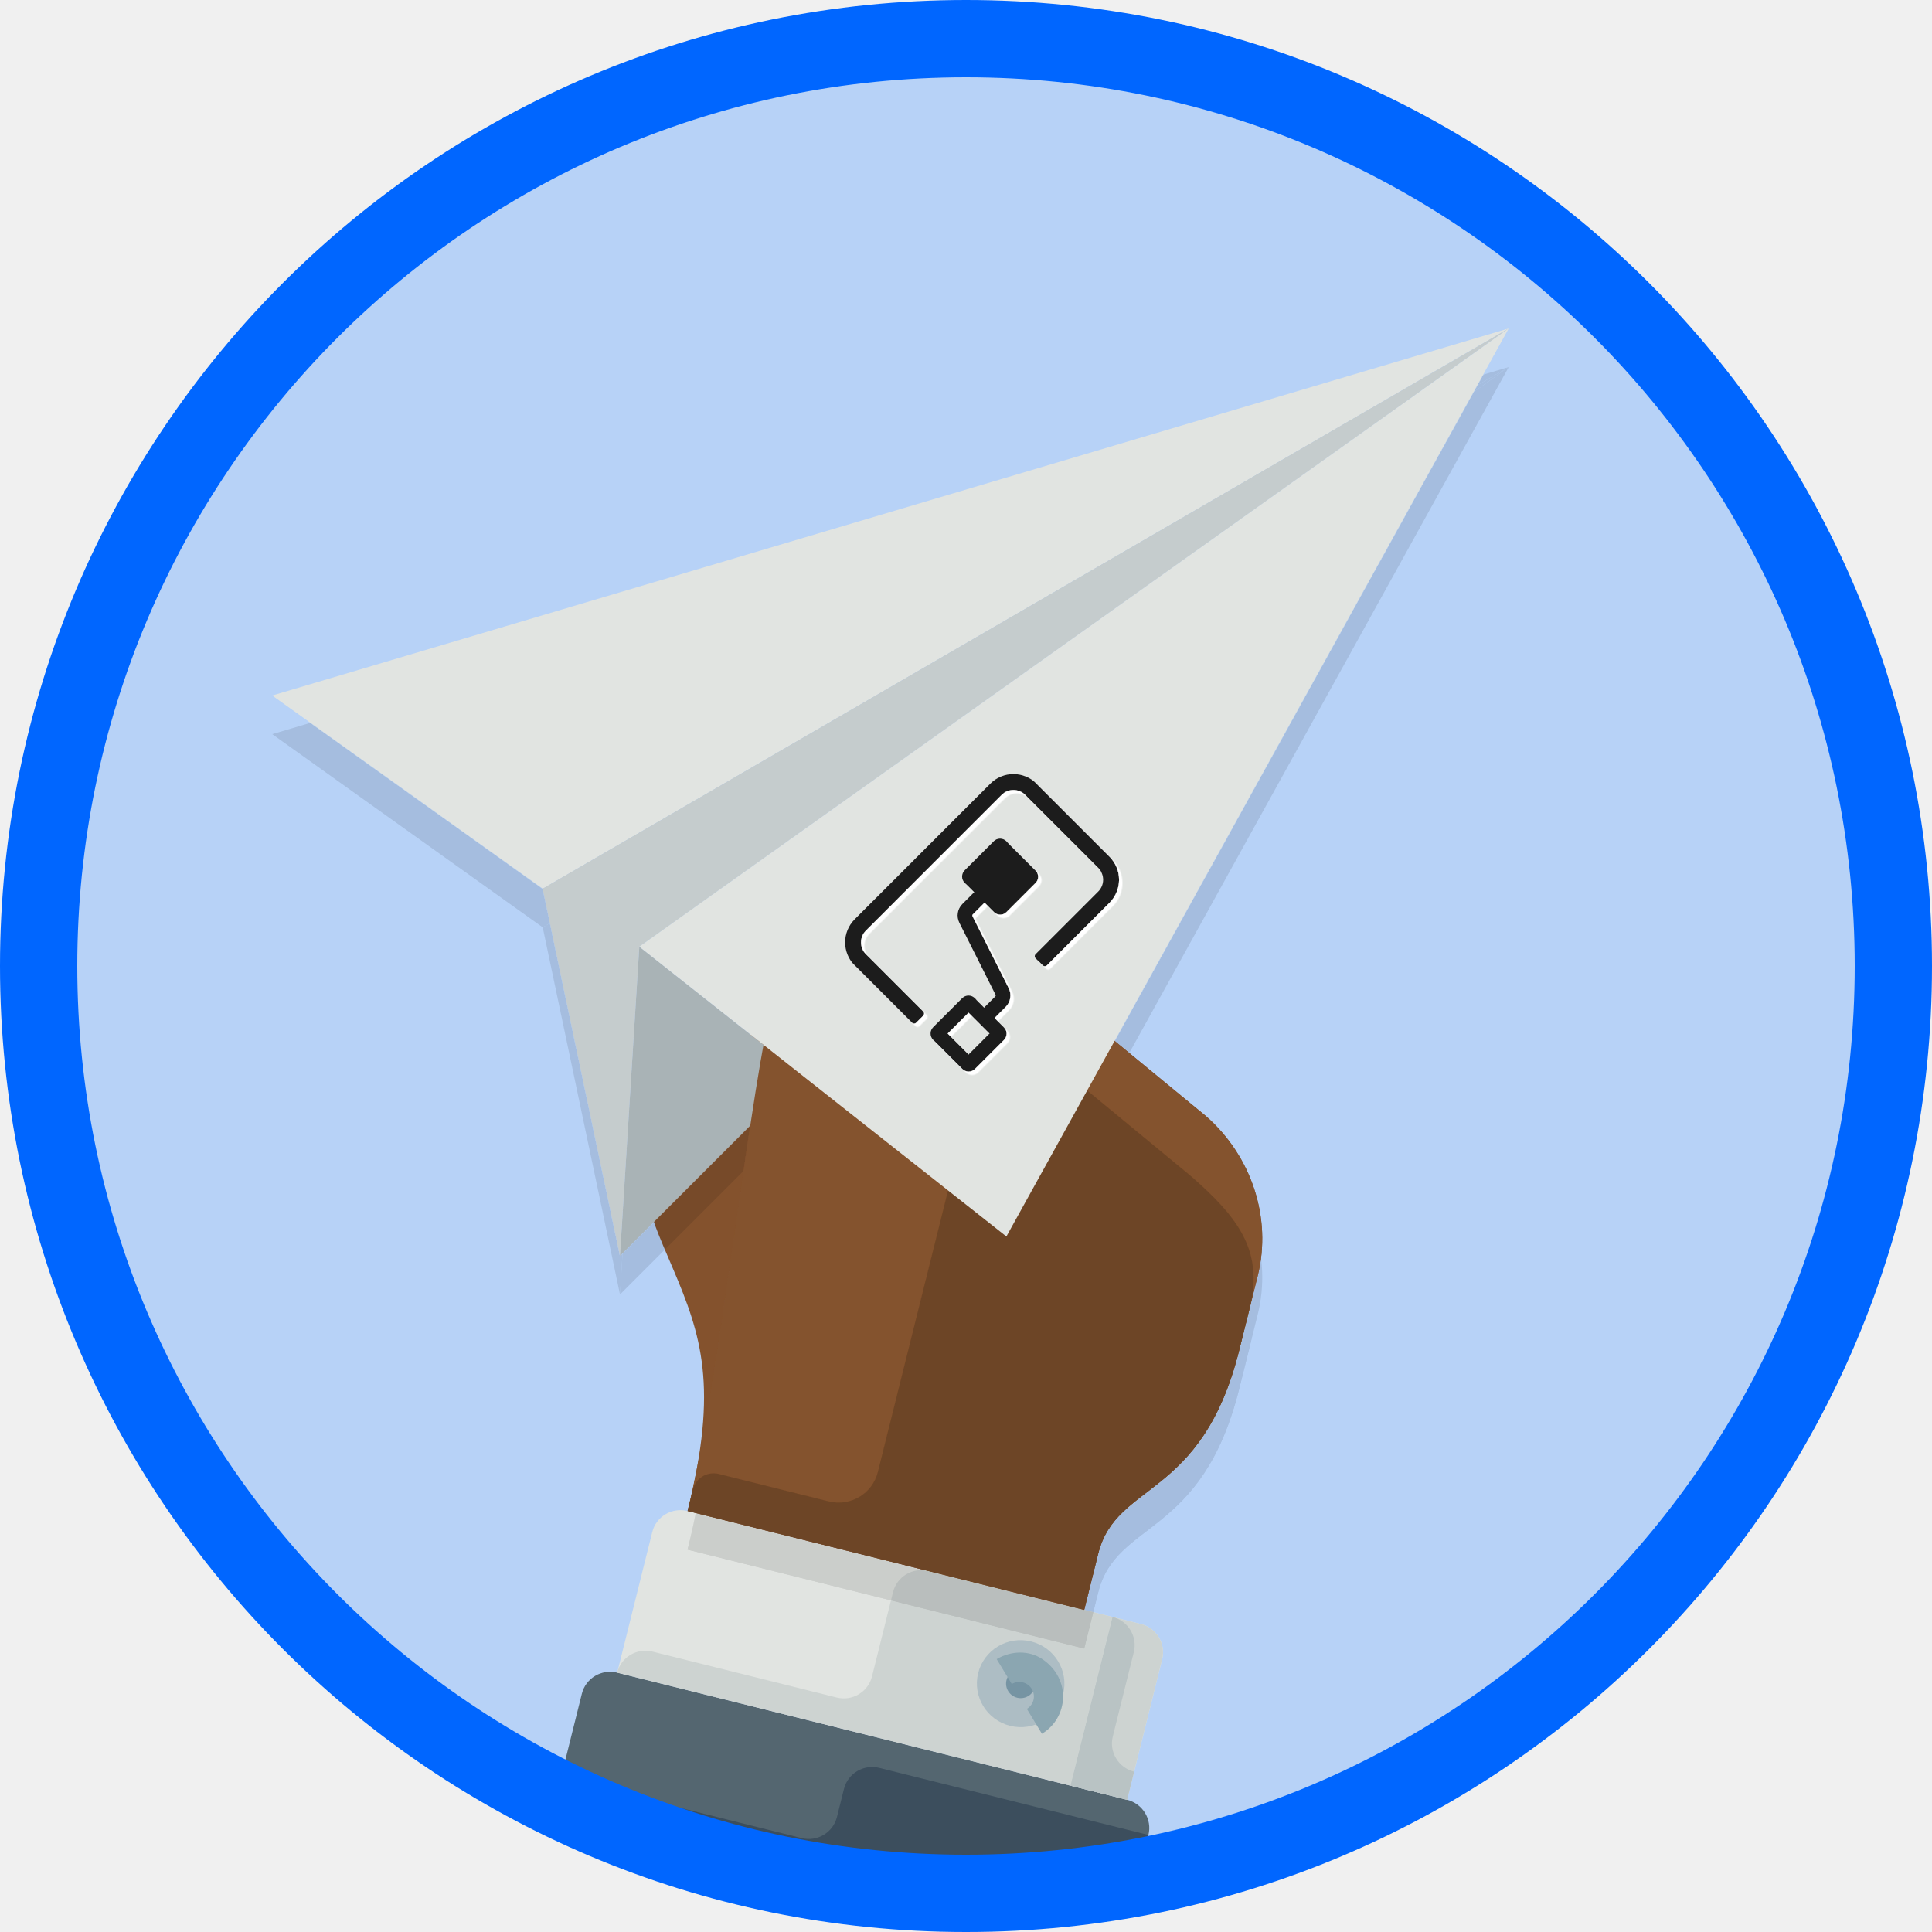
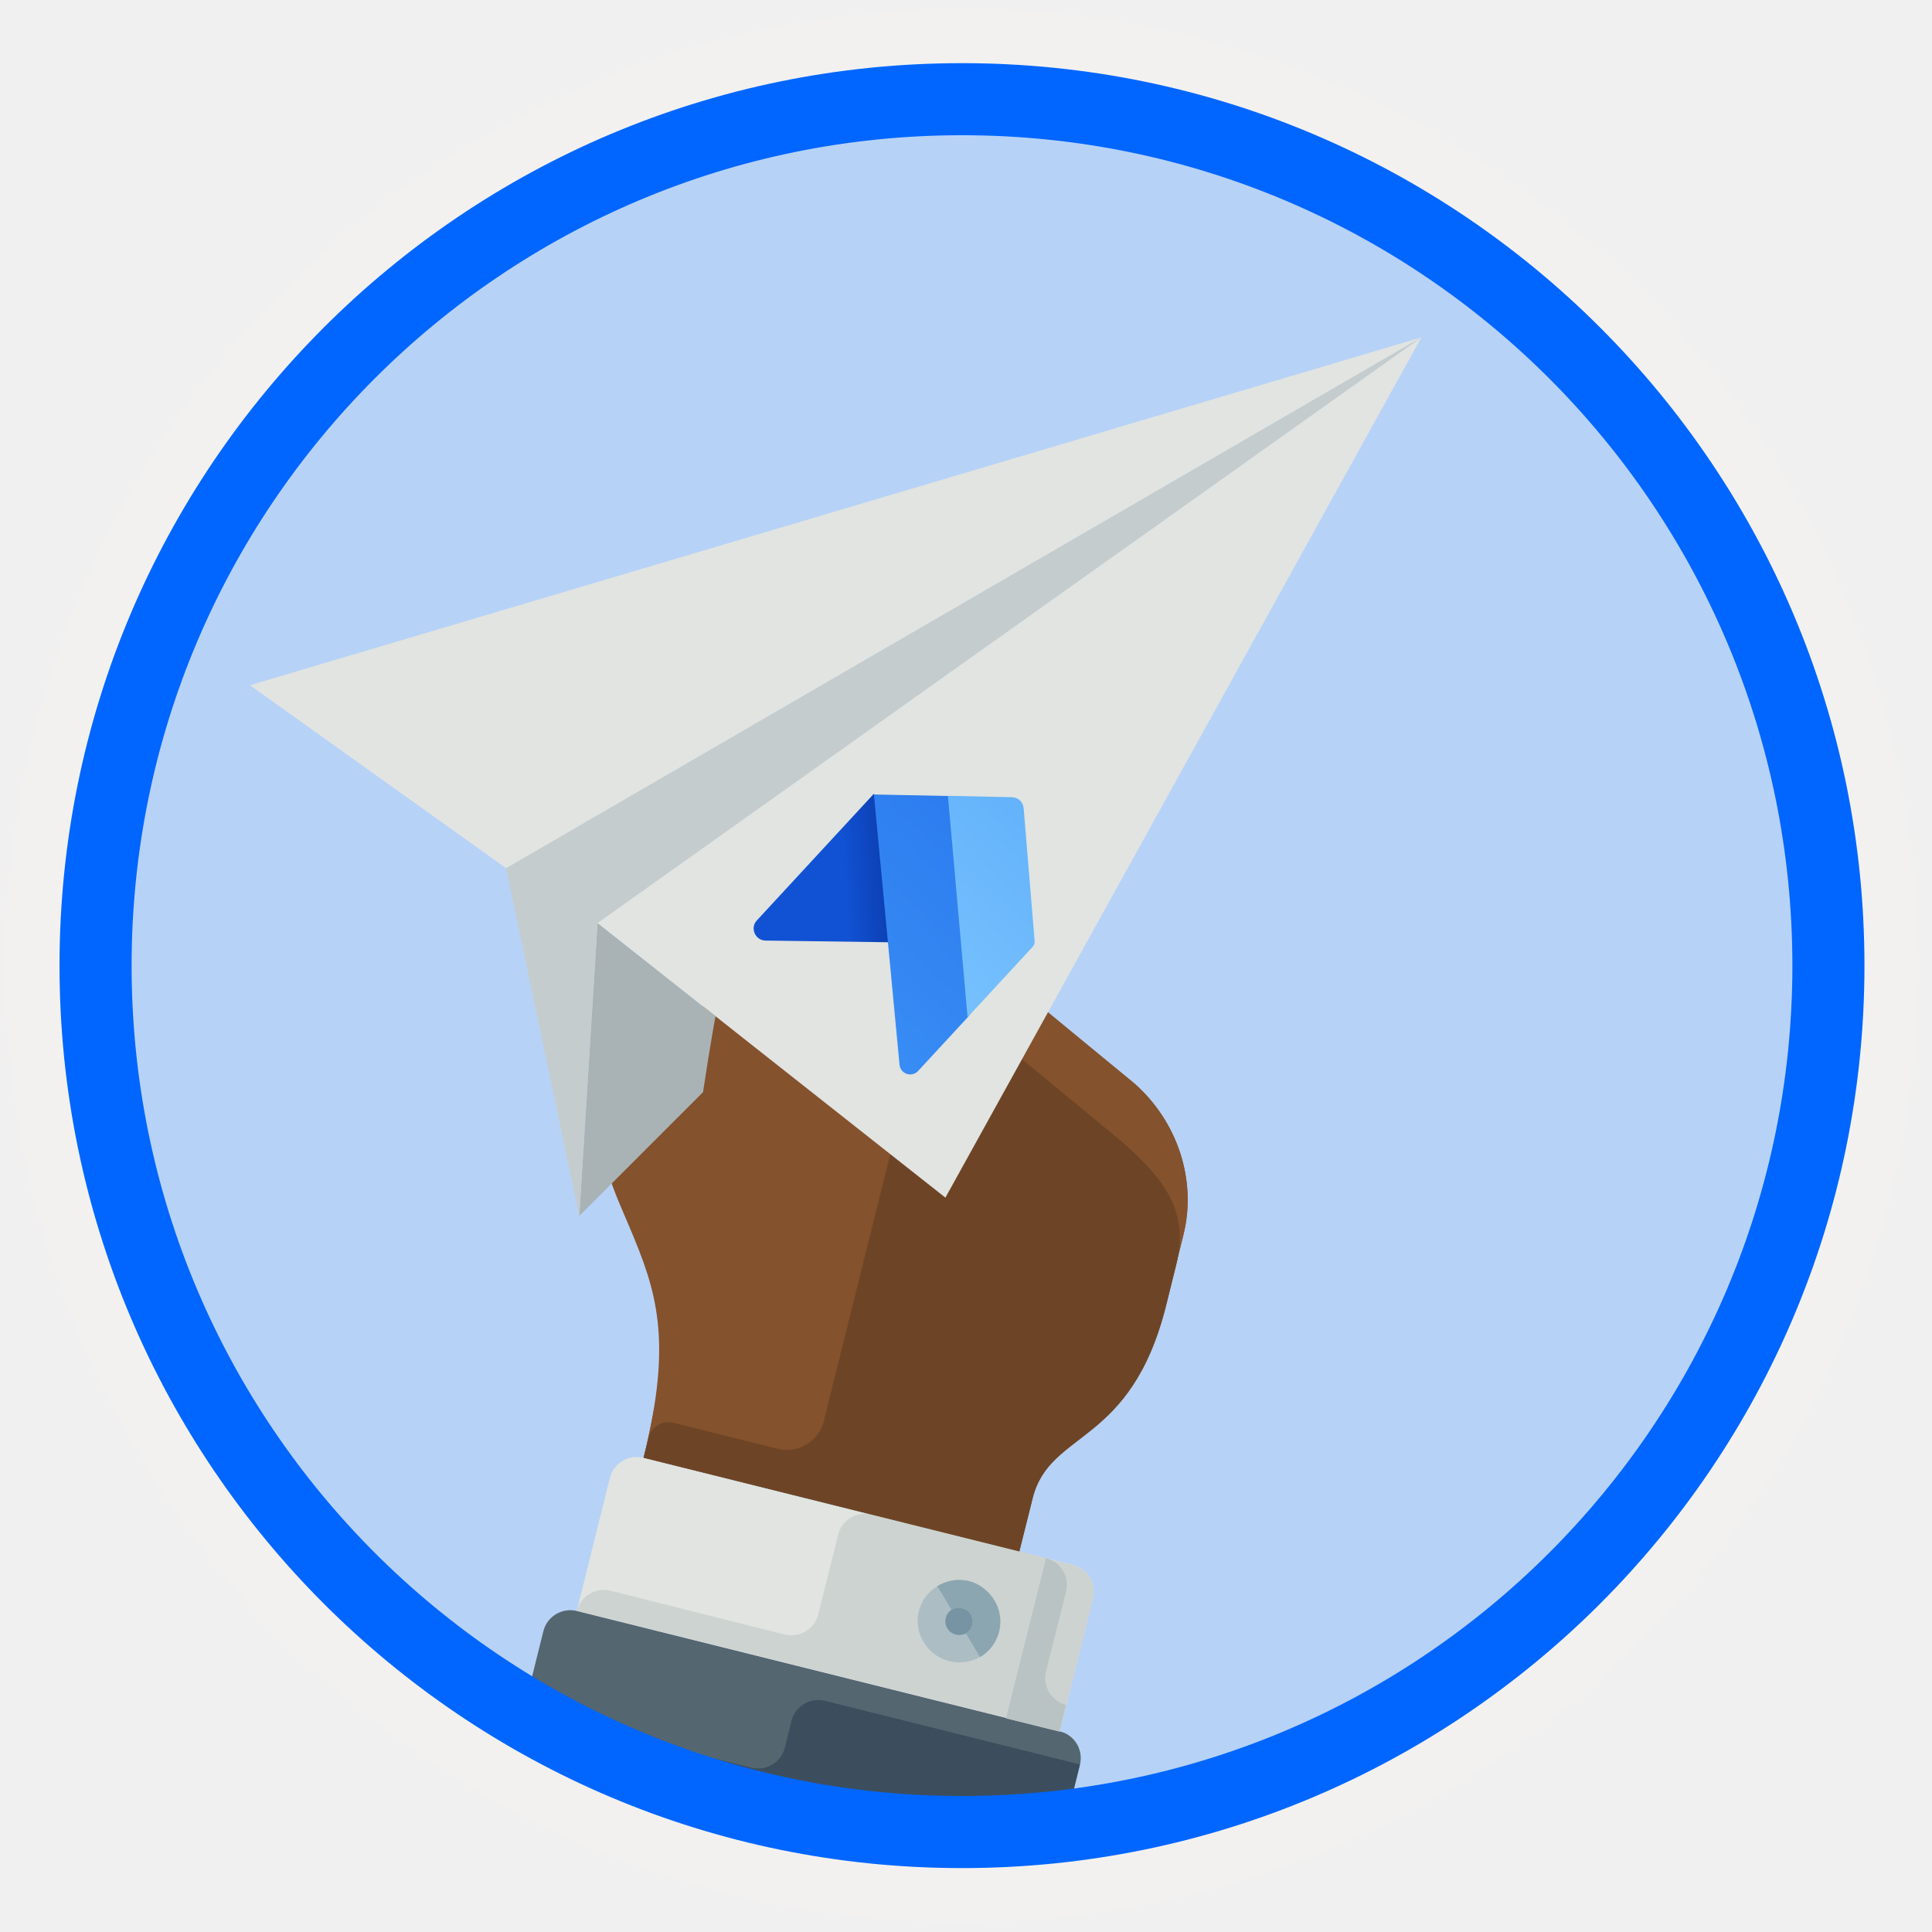
- <svg xmlns="http://www.w3.org/2000/svg" xmlns:xlink="http://www.w3.org/1999/xlink" width="100px" height="100px" viewBox="0 0 100 100" version="1.1">
+ <svg xmlns="http://www.w3.org/2000/svg" width="103" height="103" viewBox="0 0 103 103" fill="none">
+   <path d="M51.286 99.572C24.728 99.572 3.194 78.048 3.194 51.48C3.194 24.911 24.728 3.387 51.286 3.387C77.844 3.387 99.379 24.922 99.379 51.48C99.379 78.038 77.844 99.572 51.286 99.572Z" fill="#B7D2F7" />
+   <path fill-rule="evenodd" clip-rule="evenodd" d="M43.303 49.055C44.906 49.301 46.129 50.349 46.704 51.685C47.536 50.411 49.108 49.722 50.68 50.113C51.358 50.277 51.903 50.678 52.396 51.099C54.461 52.815 60.471 57.757 60.471 57.757C62.762 59.77 63.82 62.904 63.091 65.832L62.166 69.562C60.276 77.133 55.961 76.188 55.046 79.856L54.337 82.692L34.313 77.709C35.875 71.431 35.002 68.832 33.574 65.452C32.135 62.072 31.591 61.188 32.834 56.216C33.317 54.253 36.039 53.236 38.012 53.74L36.769 58.702L38.32 52.476C38.865 50.267 41.012 48.695 43.303 49.055Z" fill="#84522D" />
+   <path fill-rule="evenodd" clip-rule="evenodd" d="M58.273 85.209L56.505 92.308L30.748 85.887L32.516 78.788C32.711 78.007 33.512 77.524 34.303 77.719L57.194 83.431C57.985 83.627 58.468 84.428 58.273 85.209Z" fill="#E1E4E1" />
+   <path fill-rule="evenodd" clip-rule="evenodd" d="M57.574 94.086L56.166 99.767L27.553 92.637L28.971 86.956C29.166 86.175 29.968 85.692 30.759 85.887L56.516 92.308C57.296 92.504 57.769 93.295 57.574 94.086Z" fill="#546670" />
+   <path fill-rule="evenodd" clip-rule="evenodd" d="M41.834 87.14C42.625 87.335 43.427 86.853 43.622 86.072L44.69 81.808C44.886 81.027 45.687 80.544 46.478 80.74L55.776 83.062L53.649 91.579L30.759 85.877C30.954 85.096 31.755 84.613 32.547 84.808L41.834 87.14Z" fill="#CDD3D1" />
+   <path fill-rule="evenodd" clip-rule="evenodd" d="M40.057 94.24C40.848 94.436 41.649 93.953 41.844 93.172L42.194 91.744C42.389 90.963 43.19 90.48 43.981 90.675L57.574 94.066L56.156 99.747L27.553 92.638L27.902 91.209L40.057 94.24Z" fill="#3C4E5D" />
+   <path fill-rule="evenodd" clip-rule="evenodd" d="M51.656 84.305C52.837 84.593 53.567 85.795 53.279 86.966C52.991 88.148 51.789 88.857 50.608 88.559C49.426 88.261 48.697 87.069 48.985 85.898C49.272 84.726 50.474 84.017 51.656 84.305Z" fill="#ADBDC4" />
+   <path fill-rule="evenodd" clip-rule="evenodd" d="M51.306 85.733C51.697 85.826 51.944 86.226 51.841 86.617C51.748 87.007 51.348 87.254 50.957 87.141C50.556 87.048 50.32 86.647 50.423 86.257C50.515 85.867 50.906 85.63 51.306 85.733Z" fill="#7694A3" />
+   <path fill-rule="evenodd" clip-rule="evenodd" d="M49.971 84.562C50.68 84.13 51.614 84.099 52.303 84.582C53.762 85.599 53.577 87.551 52.252 88.343L51.491 87.079C51.656 86.986 51.779 86.822 51.82 86.627C51.913 86.236 51.676 85.836 51.286 85.743C51.091 85.692 50.885 85.733 50.731 85.825L49.971 84.562Z" fill="#8BA6B1" />
+   <path fill-rule="evenodd" clip-rule="evenodd" d="M56.505 92.308L53.649 91.599L55.776 83.082L57.214 83.442C58.005 83.637 58.478 84.438 58.282 85.219L56.505 92.308Z" fill="#CDD3D1" />
+   <path fill-rule="evenodd" clip-rule="evenodd" d="M55.765 83.072C56.556 83.267 57.029 84.069 56.834 84.85L55.765 89.113C55.57 89.894 56.053 90.696 56.834 90.891L56.485 92.319L53.628 91.61L55.765 83.072Z" fill="#B9C3C4" />
+   <path fill-rule="evenodd" clip-rule="evenodd" d="M40.036 55.671L30.882 64.825L31.858 49.209L40.036 55.671Z" fill="#A9B3B6" />
+   <path fill-rule="evenodd" clip-rule="evenodd" d="M75.779 17.986L26.988 46.291L13.324 36.531L75.779 17.986Z" fill="#E1E4E1" />
+   <path fill-rule="evenodd" clip-rule="evenodd" d="M43.303 49.055C44.906 49.301 46.129 50.349 46.704 51.685C47.536 50.411 49.108 49.723 50.68 50.113C51.358 50.277 51.903 50.678 52.396 51.099C54.461 52.815 60.471 57.757 60.471 57.757C62.762 59.771 63.82 62.904 63.091 65.832L62.166 69.562C60.276 77.134 55.961 76.188 55.046 79.856L54.337 82.692L34.313 77.709C35.875 71.431 37.642 55.055 38.618 52.127C39.594 49.199 41.012 48.695 43.303 49.055Z" fill="#84522D" />
+   <path fill-rule="evenodd" clip-rule="evenodd" d="M48.646 56.771C49.129 54.809 51.522 54.038 53.094 55.322L59.731 60.798C62.022 62.812 63.44 64.517 62.7 67.466L62.176 69.582C60.286 77.154 55.971 76.209 55.057 79.877L54.348 82.713L34.313 77.719L34.591 76.63C34.735 76.055 35.31 75.716 35.896 75.85L41.444 77.237C42.543 77.514 43.653 76.846 43.92 75.757L48.646 56.771Z" fill="#6D4526" />
+   <path fill-rule="evenodd" clip-rule="evenodd" d="M75.779 17.986L31.858 49.219L30.882 64.836L26.978 46.291L75.779 17.986Z" fill="#C5CCCD" />
+   <path fill-rule="evenodd" clip-rule="evenodd" d="M75.779 17.986L50.402 63.849L40.036 55.671L31.858 49.209L75.779 17.986Z" fill="#E1E4E1" />
+   <path d="M49.396 44.914L48.214 50.246L40.807 50.144C40.262 50.133 39.975 49.476 40.345 49.075L46.581 42.325L49.396 44.914Z" fill="url(#paint0_linear)" />
+   <path d="M50.577 42.438L46.591 42.356L47.957 56.77C48.009 57.253 48.605 57.459 48.944 57.099L51.687 54.13L50.577 42.438Z" fill="url(#paint1_linear)" />
+   <path d="M53.937 42.5L50.536 42.428L51.584 54.233L55.067 50.462C55.139 50.38 55.17 50.278 55.159 50.175L54.574 43.096C54.553 42.767 54.276 42.5 53.937 42.5Z" fill="url(#paint2_linear)" />
+   <path fill-rule="evenodd" clip-rule="evenodd" d="M98.444 51.48C98.444 77.524 77.331 98.637 51.286 98.637C25.242 98.637 4.129 77.524 4.129 51.48C4.129 25.435 25.242 4.322 51.286 4.322C77.331 4.322 98.444 25.435 98.444 51.48ZM51.286 0.479C79.457 0.479 102.286 23.308 102.286 51.48C102.286 79.651 79.447 102.479 51.286 102.479C23.115 102.479 0.286 79.641 0.286 51.48C0.286 23.308 23.115 0.479 51.286 0.479Z" fill="#F2F1F0" />
+   <path fill-rule="evenodd" clip-rule="evenodd" d="M95.557 51.48C95.557 75.932 75.738 95.75 51.286 95.75C26.834 95.75 7.016 75.932 7.016 51.48C7.016 27.028 26.834 7.209 51.286 7.209C75.738 7.209 95.557 27.028 95.557 51.48ZM51.286 3.367C77.855 3.367 99.399 24.911 99.399 51.48C99.399 78.048 77.855 99.593 51.286 99.593C24.718 99.593 3.173 78.048 3.173 51.48C3.173 24.911 24.708 3.367 51.286 3.367Z" fill="#0066FF" />
  <defs>
-     <rect id="path-1" x="0" y="0" width="96" height="96" rx="48" />
-     <filter x="-1.6%" y="-1.5%" width="103.1%" height="106.0%" filterUnits="objectBoundingBox" id="filter-3">
-       <feOffset dx="0" dy="2" in="SourceAlpha" result="shadowOffsetOuter1" />
-       <feColorMatrix values="0 0 0 0 0   0 0 0 0 0   0 0 0 0 0  0 0 0 0.099 0" type="matrix" in="shadowOffsetOuter1" result="shadowMatrixOuter1" />
-       <feMerge>
-         <feMergeNode in="shadowMatrixOuter1" />
-         <feMergeNode in="SourceGraphic" />
-       </feMerge>
-     </filter>
-     <filter x="-0.9%" y="-11.2%" width="101.8%" height="115.0%" filterUnits="objectBoundingBox" id="filter-4">
-       <feOffset dx="0" dy="0.25" in="SourceAlpha" result="shadowOffsetOuter1" />
-       <feColorMatrix values="0 0 0 0 1   0 0 0 0 1   0 0 0 0 1  0 0 0 1 0" type="matrix" in="shadowOffsetOuter1" result="shadowMatrixOuter1" />
-       <feMerge>
-         <feMergeNode in="shadowMatrixOuter1" />
-         <feMergeNode in="SourceGraphic" />
-       </feMerge>
-     </filter>
+     <linearGradient id="paint0_linear" x1="38.195" y1="46.929" x2="52.869" y2="45.903" gradientUnits="userSpaceOnUse">
+       <stop offset="0.46" stop-color="#1152D4" />
+       <stop offset="0.616" stop-color="#0D3FB3" />
+     </linearGradient>
+     <linearGradient id="paint1_linear" x1="44.443" y1="53.325" x2="52.89" y2="44.185" gradientUnits="userSpaceOnUse">
+       <stop stop-color="#388CF4" />
+       <stop offset="1" stop-color="#2C7CEF" />
+     </linearGradient>
+     <linearGradient id="paint2_linear" x1="48.554" y1="51.043" x2="55.6" y2="43.418" gradientUnits="userSpaceOnUse">
+       <stop stop-color="#76C0FD" />
+       <stop offset="1" stop-color="#63B2FB" />
+     </linearGradient>
  </defs>
-   <g id="Badges-FINAL" stroke="none" stroke-width="1" fill="none" fill-rule="evenodd">
-     <g id="Automate-a-process-using-Flow" transform="translate(-576, -320)">
-       <g id="Automate-a-process-using-Flow/get-started-with-microsoft-flow" transform="translate(576, 320)">
-         <g id="Mask" transform="translate(2, 2)">
-           <mask id="mask-2" fill="white">
-             <use xlink:href="#path-1" />
-           </mask>
-           <use id="BG" fill="#B7D2F7" xlink:href="#path-1" />
-           <g id="Group-7" mask="url(#mask-2)">
-             <g transform="translate(26, 46)">
-               <path d="M16.812,0.837 C18.451,1.091 19.714,2.163 20.304,3.538 C21.153,2.228 22.765,1.529 24.375,1.93 C25.072,2.104 25.622,2.515 26.137,2.942 C28.258,4.702 34.416,9.765 34.416,9.765 C36.768,11.824 37.85,15.031 37.098,18.047 L36.145,21.87 C34.209,29.632 29.781,28.656 28.843,32.417 L28.117,35.327 L7.59,30.209 C9.193,23.779 8.301,21.111 6.827,17.652 C5.354,14.193 4.802,13.282 6.072,8.188 C6.572,6.183 9.358,5.143 11.378,5.646 L10.108,10.74 L11.699,4.362 C12.268,2.077 14.468,0.473 16.812,0.837 Z" id="Fill-13" fill="#84522D" />
-               <path d="M32.153,37.88 L30.338,45.157 L3.946,38.576 L5.761,31.299 C5.961,30.495 6.78,30.007 7.59,30.209 L31.049,36.059 C31.859,36.26 32.353,37.075 32.153,37.88 Z" id="Fill-14" fill="#E1E4E1" />
-               <path d="M31.442,46.978 L29.99,52.8 L0.666,45.488 L2.117,39.666 C2.318,38.862 3.136,38.374 3.946,38.576 L30.338,45.157 C31.148,45.359 31.642,46.174 31.442,46.978 Z" id="Fill-16" fill="#546670" />
-               <path d="M15.306,39.863 C16.115,40.065 16.934,39.577 17.135,38.773 L18.224,34.407 C18.424,33.602 19.243,33.115 20.053,33.317 L29.583,35.693 L27.406,44.426 L3.946,38.576 C4.147,37.772 4.965,37.285 5.775,37.487 L15.306,39.863 Z" id="Fill-17" fill="#CDD3D1" />
-               <path d="M13.491,47.14 C14.301,47.342 15.12,46.854 15.32,46.05 L15.683,44.595 C15.884,43.791 16.702,43.303 17.512,43.505 L31.442,46.978 L29.99,52.8 L0.666,45.488 L1.028,44.033 L13.491,47.14 Z" id="Fill-18" fill="#3C4E5D" />
-               <path d="M25.373,36.962 C26.588,37.265 27.329,38.488 27.028,39.694 C26.728,40.9 25.499,41.631 24.285,41.329 C23.07,41.026 22.329,39.803 22.63,38.597 C22.93,37.391 24.158,36.659 25.373,36.962 Z" id="Fill-20" fill="#ADBDC4" />
-               <path d="M25.01,38.418 C25.415,38.519 25.662,38.926 25.562,39.328 C25.462,39.73 25.052,39.974 24.647,39.873 C24.242,39.772 23.996,39.364 24.096,38.963 C24.196,38.561 24.605,38.317 25.01,38.418 Z" id="Fill-21" fill="#7694A3" />
-               <path d="M23.588,37.876 C24.322,37.438 25.271,37.402 25.974,37.891 C27.476,38.936 27.283,40.931 25.929,41.739 L25.149,40.451 C25.314,40.352 25.442,40.191 25.492,39.99 C25.592,39.588 25.345,39.18 24.94,39.08 C24.738,39.029 24.534,39.065 24.369,39.164 L23.588,37.876 Z" id="Fill-22" fill="#8BA6B1" />
-               <path d="M30.338,45.157 L27.406,44.426 L29.583,35.693 L31.049,36.059 C31.859,36.26 32.353,37.075 32.153,37.88 L30.338,45.157 Z" id="Fill-23" fill="#CDD3D1" />
-               <path d="M29.583,35.693 C30.392,35.895 30.887,36.71 30.686,37.514 L29.598,41.88 C29.397,42.684 29.891,43.499 30.701,43.701 L30.338,45.157 L27.406,44.426 L29.583,35.693 Z" id="Fill-24" fill="#B9C3C4" />
-             </g>
-           </g>
-           <g id="Airplane" mask="url(#mask-2)">
-             <g transform="translate(12, 15)">
-               <g id="Group" filter="url(#filter-3)" transform="translate(0.090815, 0)">
-                 <polyline id="Fill-137" fill="#A9B3B6" points="27.38 38.621 18 48 19 32 27.38 38.621" />
-                 <polyline id="Fill-135" fill="#E1E4E1" points="64 0 14 29 0 19 64 0" />
-                 <path d="M30.721,31.837 C32.36,32.091 33.623,33.163 34.213,34.538 C35.063,33.228 36.674,32.529 38.284,32.93 C38.981,33.104 39.531,33.515 40.046,33.942 C42.167,35.702 48.325,40.765 48.325,40.765 C50.677,42.824 51.759,46.031 51.007,49.047 L50.054,52.87 C48.118,60.632 43.69,59.656 42.752,63.417 L42.026,66.327 L21.499,61.209 C23.103,54.779 24.909,38 25.909,35 C26.909,32 28.377,31.473 30.721,31.837 Z" id="Fill-13" fill="#84522D" />
-                 <path d="M36.197,39.74 C36.698,37.73 39.144,36.937 40.752,38.264 L47.55,43.874 C49.902,45.934 51.347,47.685 50.595,50.701 L50.054,52.87 C48.119,60.632 43.69,59.657 42.753,63.417 L42.027,66.328 L21.5,61.21 L21.778,60.09 C21.924,59.503 22.522,59.146 23.114,59.293 L28.803,60.712 C29.929,60.992 31.067,60.314 31.346,59.196 L36.197,39.74 Z" id="Fill-15" fill="#6D4526" />
-                 <polyline id="Fill-138" fill="#C5CCCD" points="64 0 19 32 18 48 14 29 64 0" />
-                 <polyline id="Fill-136" fill="#E1E4E1" points="64 0 38 47 27.38 38.621 19 32 64 0" />
-               </g>
-               <g id="Group-3" filter="url(#filter-4)" transform="translate(37.48528, 30.48528) rotate(-45) translate(-37.48528, -30.48528) translate(30.48528, 25.48528)">
-                 <path d="M0.793,5.831 L0.793,1.629 C0.794,1.073 1.245,0.622 1.803,0.621 L11.74,0.621 C12.297,0.621 12.749,1.073 12.749,1.629 L12.749,6.984 C12.749,7.541 12.297,7.992 11.74,7.993 L7.152,7.993 L7.152,8.517 L11.74,8.517 C12.587,8.516 13.274,7.83 13.275,6.984 L13.275,1.629 C13.274,0.783 12.587,0.097 11.74,0.096 L1.803,0.096 C0.956,0.097 0.27,0.783 0.269,1.629 L0.269,5.83 L0.793,5.831 Z" id="Shape" stroke="#1E1E1E" stroke-width="0.3" fill="#1E1E1E" fill-rule="nonzero" stroke-linecap="round" stroke-linejoin="round" />
-                 <path d="M7.167,4.779 C7.166,4.9 7.214,5.017 7.3,5.103 C7.386,5.189 7.502,5.237 7.624,5.237 L9.757,5.237 C9.879,5.237 9.995,5.189 10.081,5.103 C10.166,5.017 10.214,4.9 10.214,4.779 L10.214,2.638 C10.214,2.517 10.166,2.4 10.081,2.314 C9.995,2.228 9.879,2.179 9.757,2.179 L7.624,2.179 C7.502,2.179 7.386,2.228 7.3,2.314 C7.214,2.4 7.166,2.517 7.167,2.638 L7.167,3.327 L6.305,3.327 C5.944,3.328 5.624,3.559 5.512,3.902 L4.201,7.862 C4.191,7.893 4.162,7.914 4.13,7.914 L3.316,7.914 L3.316,7.226 C3.316,7.105 3.268,6.988 3.183,6.902 C3.097,6.816 2.98,6.767 2.859,6.767 L0.726,6.767 C0.605,6.767 0.488,6.816 0.403,6.902 C0.317,6.988 0.269,7.105 0.269,7.226 L0.269,9.367 C0.269,9.488 0.317,9.605 0.403,9.691 C0.488,9.777 0.605,9.825 0.726,9.825 L2.859,9.825 C2.981,9.825 3.097,9.777 3.183,9.691 C3.269,9.605 3.317,9.488 3.316,9.367 L3.316,8.679 L4.13,8.679 C4.491,8.678 4.811,8.446 4.924,8.104 L6.234,4.144 C6.244,4.113 6.273,4.092 6.306,4.091 L7.167,4.091 L7.167,4.779 Z M2.554,9.06 L1.03,9.06 L1.03,7.531 L2.554,7.531 L2.554,9.06 Z" id="Shape" fill="#1E1E1E" fill-rule="nonzero" />
-               </g>
-             </g>
-           </g>
-         </g>
-         <g id="Flow-Border" stroke="#0066FF" stroke-width="4">
-           <rect id="Azure-Border" x="2" y="2" width="96" height="96" rx="48" />
-         </g>
-       </g>
-     </g>
-   </g>
</svg>
